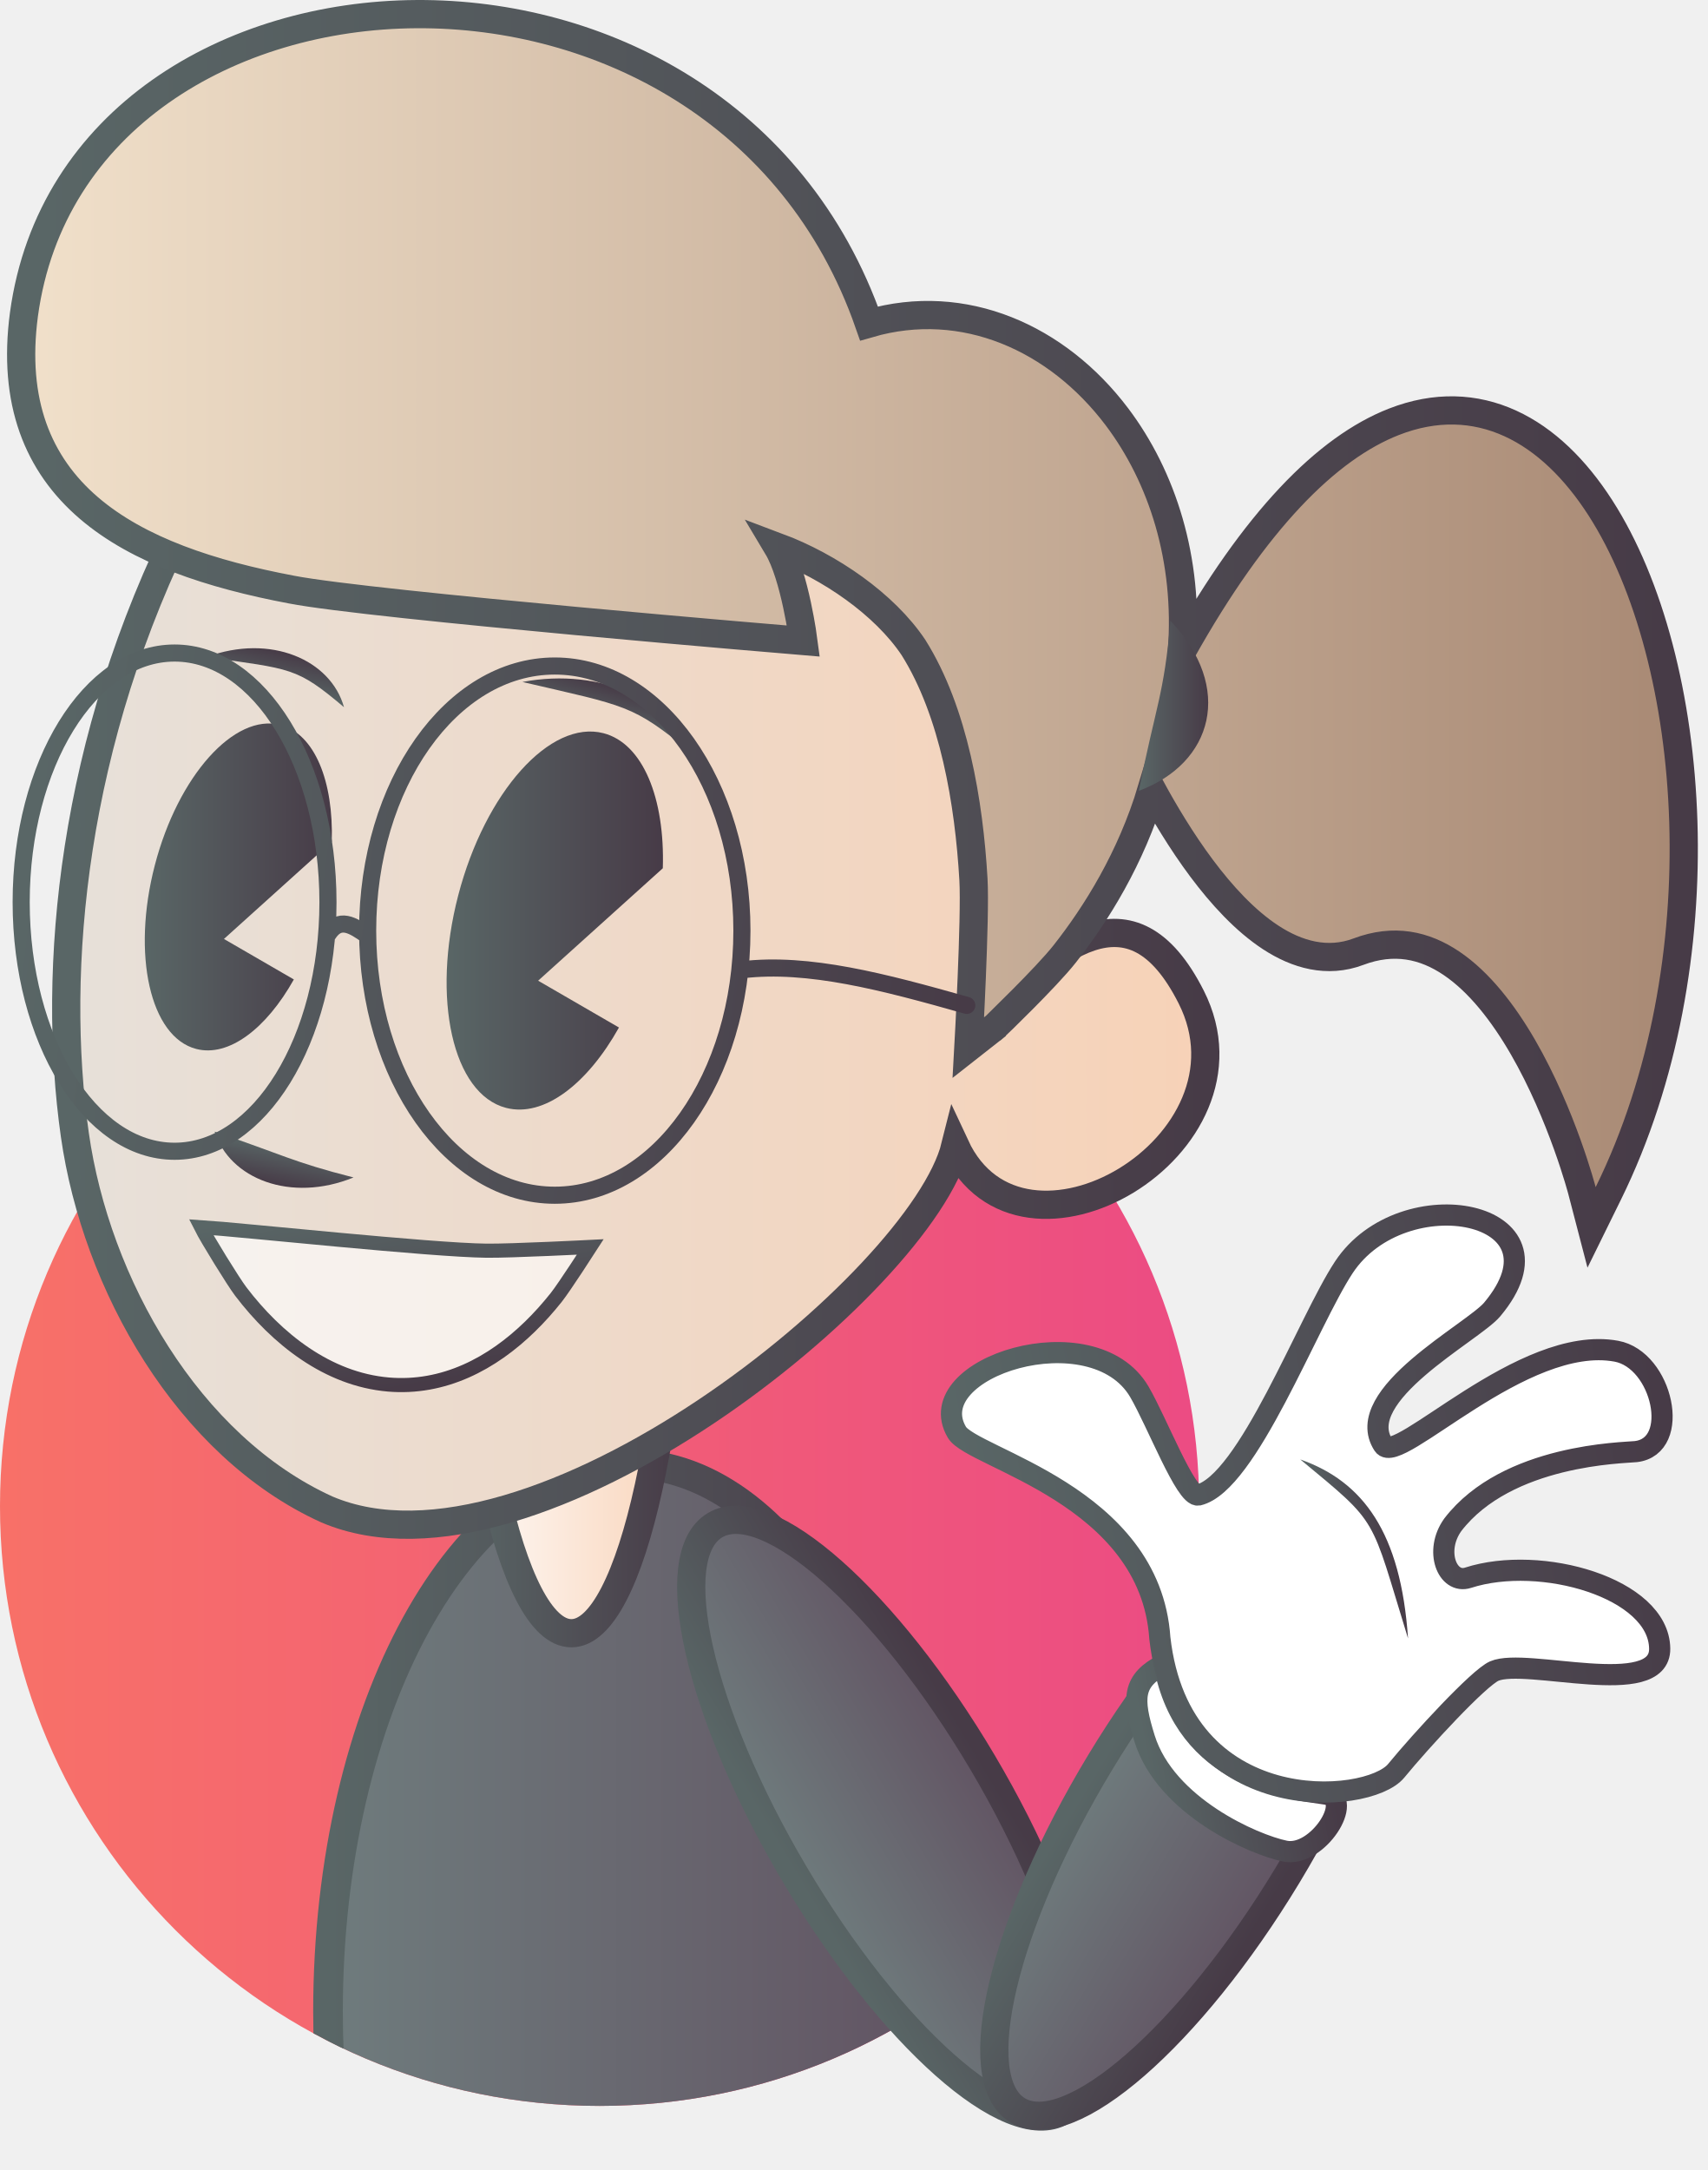
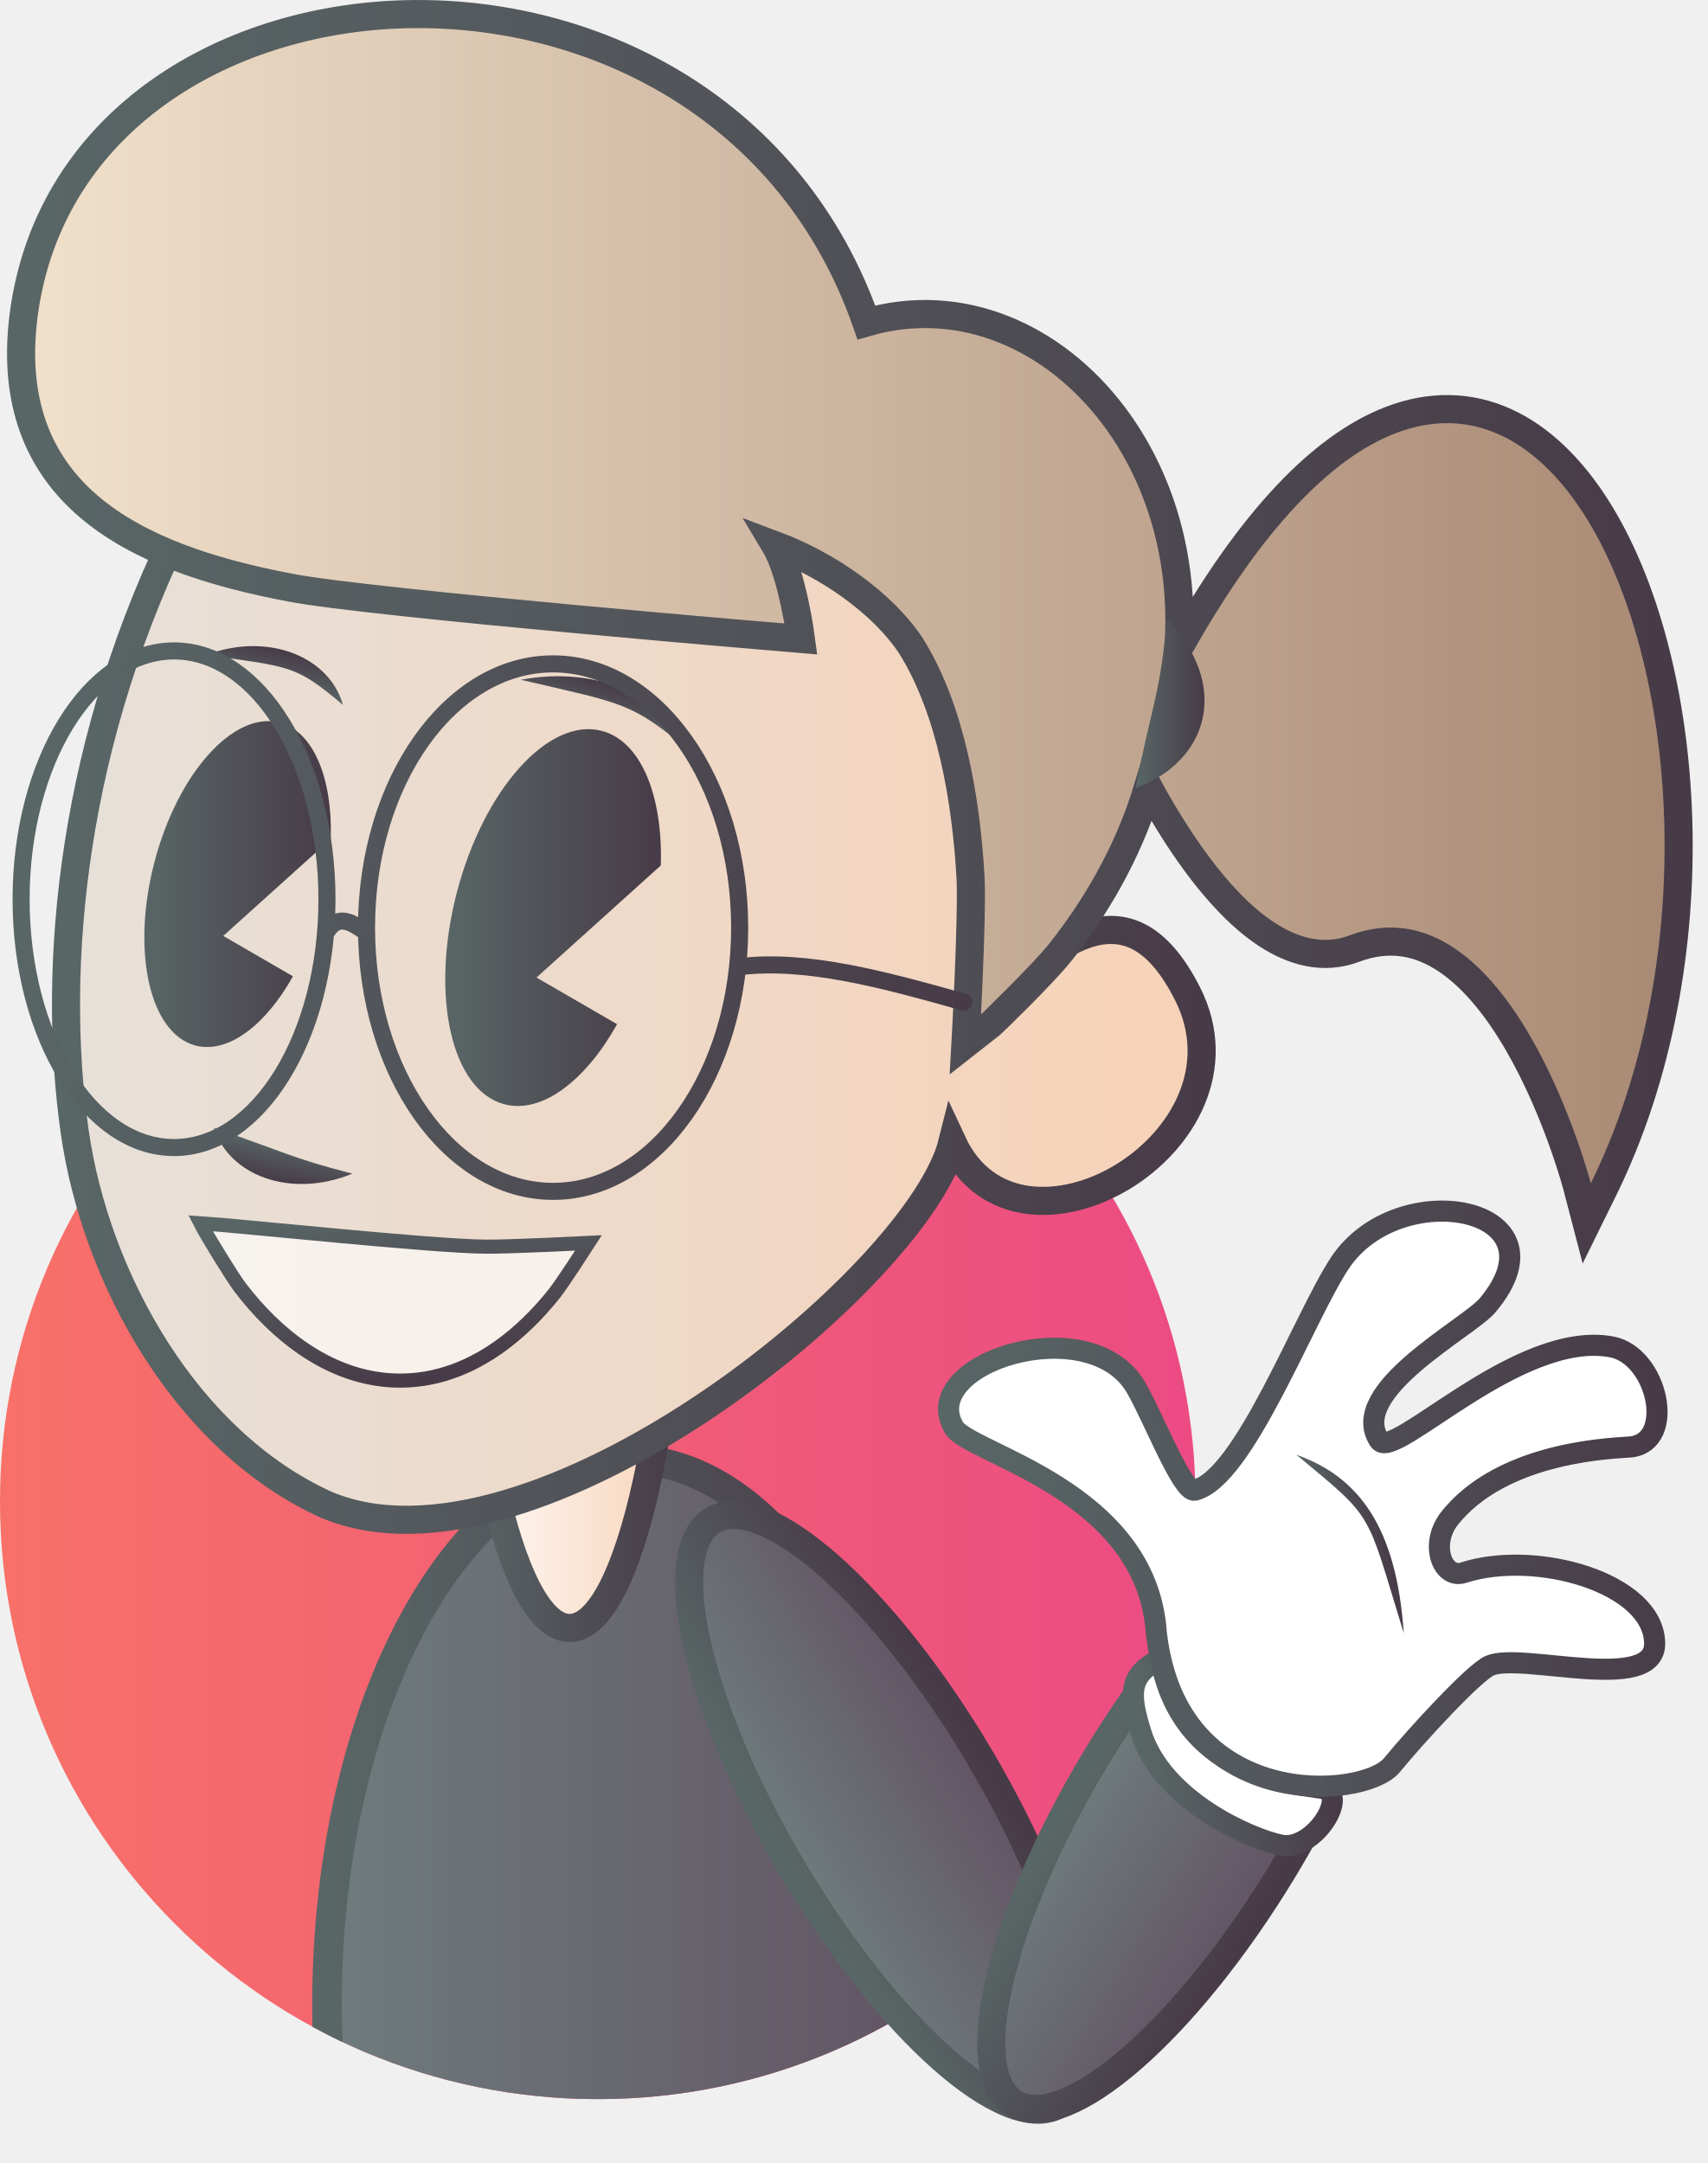
- <svg xmlns="http://www.w3.org/2000/svg" xmlns:xlink="http://www.w3.org/1999/xlink" viewBox="0 0 8405 10680" fill-rule="evenodd" stroke-linecap="round" stroke-linejoin="round" stroke-miterlimit="1.5">
-   <style>#C,#B{transform-origin:center;animation:blink 4s ease-out infinite}@keyframes blink{0%{transform:none}97%{transform:none;animation-timing-function:ease-in}99%{transform:translateY(-7%) scaleY(0)}100%{animation-timing-function:ease-out}}.B{fill-rule:nonzero}.C{stroke-width:138.88}.D{stroke-linejoin:miter}.E{stroke-miterlimit:80}</style>
+ <svg xmlns="http://www.w3.org/2000/svg" xmlns:xlink="http://www.w3.org/1999/xlink" viewBox="0 0 161 204" fill-rule="evenodd" stroke-linecap="round" stroke-linejoin="round" stroke-miterlimit="1.5">
+   <style>#C,#B{transform-origin:center;animation:blink 4s ease-out infinite}@keyframes blink{0%{transform:none}97%{transform:none;animation-timing-function:ease-in}99%{transform:translateY(-7%) scaleY(0)}100%{animation-timing-function:ease-out}}.B{fill-rule:nonzero}.C{stroke-width:2.65}.D{stroke-linejoin:miter}.E{stroke-miterlimit:80}</style>
  <use xlink:href="#b" fill="url(#D)" class="B" />
  <clipPath id="A">
    <use xlink:href="#b" />
  </clipPath>
  <g clip-path="url(#A)">
-     <path d="M1634.15 10336c396.25 218.5 843.72 341 1317.24 341 597.23 0 1153.03-194.9 1617.17-530.6 4.36-81.2 6.42-163.38 6.42-246.43 0-1488.5-662.7-2695.15-1480.18-2695.15-817.5 0-1480.21 1206.65-1480.21 2695.15 0 148.43 6.58 294.03 19.56 436.03h0z" fill="url(#E)" stroke="url(#F)" stroke-width="145.92" />
-     <path d="M2812.5 8038.21c297.24 0 538.2-1099.86 538.2-2456.6 0-1356.73-240.96-2456.6-538.2-2456.6s-538.2 1099.86-538.2 2456.6 240.96 2456.6 538.2 2456.6z" fill="url(#G)" stroke="url(#H)" class="B C" />
+     <path d="M31.214 197.429c7.569 4.174 16.116 6.514 25.161 6.514 11.408 0 22.024-3.723 30.89-10.136.083-1.55.122-3.12.122-4.707 0-28.432-12.658-51.48-28.273-51.48S30.84 160.668 30.84 189.1a91.54 91.54 0 0 0 .374 8.329h0z" fill="url(#E)" stroke="url(#F)" stroke-width="2.79" />
+     <path d="M53.722 153.539c5.678 0 10.28-21.009 10.28-46.924S59.4 59.691 53.722 59.691s-10.28 21.009-10.28 46.924 4.602 46.924 10.28 46.924z" fill="url(#G)" stroke="url(#H)" class="B C" />
  </g>
  <g class="B C">
-     <path d="M3520.07 7506.21c255.82-151.37 845.3 371.61 1316.67 1168.14 471.35 796.53 646.11 1564.95 390.31 1716.35s-845.29-371.6-1316.65-1168.15c-471.37-796.53-646.13-1564.95-390.33-1716.34h0 0z" fill="url(#I)" stroke="url(#J)" />
-     <path d="M5009.17 10386.3c254.38 153.8 848.75-363.7 1327.59-1155.7 478.84-792.07 660.82-1558.8 406.46-1712.59-254.38-153.77-848.75 363.65-1327.59 1155.7-478.86 792.07-660.82 1558.79-406.46 1712.59z" fill="url(#K)" stroke="url(#L)" />
+     <path d="M67.237 143.377c4.887-2.891 16.146 7.098 25.15 22.313s12.342 29.892 7.456 32.783-16.147-7.098-25.15-22.312-12.342-29.892-7.456-32.784h0 0z" fill="url(#I)" stroke="url(#J)" />
+     <path d="M95.681 198.39c4.859 2.937 16.212-6.946 25.358-22.075s12.623-29.775 7.764-32.713-16.212 6.946-25.358 22.076-12.623 29.774-7.764 32.712z" fill="url(#K)" stroke="url(#L)" />
  </g>
  <g class="D C">
-     <path d="M1608.75 7428.92C924.254 7117.79 472.68 6318.66 368.44 5585.38c-115.816-814.67-14.625-1939.9 545.417-3044.41 871.183 202.23 1972.003 108.89 2734.273 357.8-31.12-93.34-62.22-217.8-93.34-342.24l171.13-15.56 62.22 93.33c311.13 62.23 622.28 140.03 808.96 373.38 404.46 544.47 295.02 1339.09 211.93 2035.72 378.23-384.13 758.94-720.87 1054.29-136.68 369.3 730.48-835.22 1434.63-1160.97 734.38-166.37 667.22-2075.65 2221.72-3093.6 1787.83v-.01z" fill="url(#M)" stroke="url(#N)" class="E" />
-     <path d="M3954.65 3155s-41.63-320.35-126.92-462.8c256.94 96.31 526.26 281.77 668.42 494.23 199.89 317.74 273.64 765.32 295.47 1141.85 10.83 186.99-25.04 827.42-25.04 827.42l128.73-101.08s.02-.02.05-.03l.22-.18.48-.38c.4-.31 253.14-242.99 344.08-358.39 155-196.65 326.98-471.04 429.01-810.69 58.68 107.54 145.14 254.11 245.82 388.75 96.84 129.5 212.74 257.24 340.5 340.5 128.52 83.77 277.62 127.47 431.23 69.58 174.67-65.83 325.09-32.56 458.23 57.42 136.41 92.17 254.21 244.15 351.31 411.98 96.52 166.85 169.39 343.75 218.24 479.65 24.38 67.78 42.62 124.97 54.76 165.09l13.56 46.47 3.31 12.05.8 2.97.18.68.05.14v.01l47.08 180.61 82.42-167.5c278.42-565.87 388.03-1222.24 369.25-1828.54-18.75-605.26-165.77-1168.49-408.82-1546.2-121.72-189.13-270.18-335.78-442.8-414.68-174.63-79.85-368.59-87.78-572.66-8.11-329.99 128.83-683.35 485.13-1043.66 1128.4 33.3-449.79-95.79-855.96-320.62-1153.6-292.73-387.52-752.21-593.96-1219.74-458.52C3911.98 545.544 2952.19 64.224 2050.58 69.484 1133.15 74.826 248.599 586.851 117.849 1547.39l-.03.23c-57.191 430.83 68.792 737.2 319.346 952.26 245.117 210.38 602.425 327.13 996.795 401.71C1825.13 2977.78 3954.65 3155 3954.65 3155z" fill="url(#O)" stroke="url(#P)" stroke-miterlimit="4" class="B" />
+     <path d="M30.729 141.901c-13.075-5.943-21.7-21.207-23.691-35.214-2.213-15.561-.28-37.054 10.418-58.152 16.64 3.863 37.667 2.08 52.227 6.835-.594-1.783-1.188-4.16-1.782-6.537l3.268-.298 1.189 1.783c5.943 1.189 11.886 2.675 15.452 7.132 7.725 10.4 5.635 25.578 4.048 38.885 7.224-7.338 14.496-13.77 20.138-2.611 7.054 13.953-15.954 27.403-22.176 14.027-3.178 12.745-39.647 42.438-59.091 34.15h0z" fill="url(#M)" stroke="url(#N)" class="E" />
+     <path d="M75.538 60.264s-.795-6.119-2.424-8.84c4.908 1.84 10.052 5.382 12.767 9.44 3.819 6.07 5.227 14.619 5.644 21.811.207 3.572-.478 15.805-.478 15.805l2.459-1.931.005-.004.009-.007c.008-.006 4.836-4.642 6.573-6.846 2.96-3.756 6.245-8.997 8.194-15.485 1.121 2.054 2.772 4.854 4.696 7.426 1.849 2.473 4.063 4.913 6.503 6.503 2.455 1.601 5.303 2.435 8.238 1.33 3.336-1.258 6.209-.622 8.752 1.096 2.606 1.761 4.856 4.664 6.711 7.87 1.843 3.187 3.235 6.566 4.168 9.161.466 1.295.814 2.387 1.046 3.154l.259.887.064.231a.76.76 0 0 0 .015.056l.003.013.001.003h0l.899 3.45 1.575-3.199c5.318-10.809 7.412-23.347 7.053-34.928-.358-11.561-3.167-22.319-7.809-29.534-2.325-3.612-5.161-6.414-8.458-7.921-3.336-1.525-7.041-1.676-10.938-.155-6.304 2.461-13.053 9.267-19.936 21.554.637-8.591-1.829-16.35-6.124-22.035-5.591-7.402-14.368-11.345-23.298-8.758C74.723 10.421 56.39 1.227 39.168 1.327c-17.524.102-34.419 9.883-36.917 28.23l-.001.004c-1.092 8.23 1.314 14.082 6.1 18.189 4.682 4.019 11.507 6.249 19.04 7.674 7.472 1.455 48.148 4.84 48.148 4.84z" fill="url(#O)" stroke="url(#P)" stroke-miterlimit="4" class="B" />
  </g>
-   <path id="B" d="M3046.74 5057.08c-156.53 279.63-370.66 443.65-555.83 395.47-262.35-68.27-367.85-536.81-235.46-1045.64 132.4-508.86 452.89-866.55 715.25-798.28 194.39 50.57 302.67 320.94 291.86 664.63l-613.69 553.39 397.87 230.43h0z" fill="url(#Q)" />
-   <path id="C" d="M1446.4 4820.54c-135.37 241.82-320.55 383.66-480.683 341.98-226.88-59.03-318.117-464.22-203.625-904.25 114.5-440.05 391.658-749.38 618.538-690.35 168.12 43.75 261.76 277.55 252.4 574.77l-530.71 478.56 344.08 199.29z" fill="url(#R)" />
-   <path d="M5605.83 3892.13c80.64-410.71 125.03-473.47 155.19-836.99 313.85 328.9 209.64 701.7-155.19 836.99z" fill="url(#S)" />
-   <path d="M989.583 6039.75c194.537 12.39 1129.717 112.76 1405.687 115.75 121.7 1.32 510.21-18.44 510.21-18.44s-127.11 197.63-167.62 248.62c-158.8 199.88-371.8 373.33-629.09 419.39-64.78 11.61-131 14.7-196.58 9.13-300.01-25.46-550.63-226.14-727.11-457.92-36.36-47.76-166.69-259.19-195.497-316.53z" fill="#fff" fill-opacity=".6" stroke="url(#T)" stroke-width="69.46" class="D E" />
-   <path d="M1056.74 5569.58c334.9 113.21 382.49 148.89 683.5 225.49-310.44 126.19-610.95 5.66-683.5-225.49z" fill="url(#U)" />
-   <path d="M1693.27 3480.58c-235.39-198.7-256.6-186.32-676.02-247.02 314.28-116.3 610.82 13.7 676.02 247.02z" fill="url(#V)" />
-   <path d="M3397.33 3700.61c-285.64-234.05-311.88-224.45-825.76-344.18 387.79-74.24 749.65 98.68 825.76 344.18z" fill="url(#W)" />
-   <g fill="#fff" stroke-width="104.17">
-     <path d="M6526.42 8829.96c143.33 20.75-40.19 313.68-201.5 280.6-154.21-31.61-586.78-220.29-690.97-554.09-61.53-197.1-61.32-286.06 95.7-366.01 104.62 563.04 617.25 613.51 796.77 639.5z" stroke="url(#X)" />
-     <path d="M7226.04 7765.17c358.2-115.66 939.48 50.8 943.47 348.47 3.39 252.66-658.4 42.62-814.34 110.8-76.46 33.42-358.14 339.15-482.9 491.09-139.16 169.47-1061.16 238.89-1163.16-653.31-46.92-705.56-923.66-884.67-999.16-1013.28-187.36-319.12 670.75-588.48 898.38-198.86 86.82 148.61 228.68 519.34 290.12 507.99 242.18-56.98 538.95-851.72 716.08-1120.45 290.26-440.38 1138.48-279.99 730.56 207.05-94.52 112.84-695.4 422.86-535.44 667.17 69.31 105.81 685.87-546.41 1146.42-461.71 227.21 41.81 321.73 468.2 95.89 494.17-56.53 6.5-633.02 11.41-900.83 360.1-92.68 128.98-26.63 293.57 74.91 260.77h0z" stroke="url(#Y)" />
+   <path id="B" d="M58.196 96.596c-2.99 5.341-7.08 8.474-10.617 7.554-5.011-1.304-7.026-10.254-4.497-19.973s8.65-16.552 13.662-15.248c3.713.966 5.781 6.13 5.574 12.695l-11.722 10.57 7.6 4.402h0z" fill="url(#Q)" />
+   <path id="C" d="M27.628 92.078c-2.586 4.619-6.123 7.328-9.182 6.532-4.333-1.128-6.076-8.867-3.889-17.272s7.481-14.314 11.815-13.187c3.211.836 4.999 5.302 4.821 10.979l-10.138 9.141 6.573 3.807z" fill="url(#R)" />
+   <path d="M107.078 74.344c1.54-7.845 2.388-9.044 2.964-15.987 5.995 6.282 4.004 13.403-2.964 15.987z" fill="url(#S)" />
+   <path d="M18.902 115.366c3.716.237 21.579 2.154 26.85 2.211 2.325.025 9.746-.352 9.746-.352s-2.428 3.775-3.202 4.749c-3.033 3.818-7.102 7.131-12.016 8.011a14.45 14.45 0 0 1-3.755.174c-5.731-.486-10.518-4.32-13.889-8.747-.694-.912-3.184-4.951-3.734-6.046z" fill="#fff" fill-opacity=".6" stroke="url(#T)" stroke-width="1.33" class="D E" />
+   <path d="M20.185 106.385c6.397 2.163 7.306 2.844 13.056 4.307-5.93 2.411-11.67.108-13.056-4.307z" fill="url(#U)" />
+   <path d="M32.343 66.483c-4.496-3.795-4.901-3.559-12.912-4.718 6.003-2.222 11.667.261 12.912 4.718z" fill="url(#V)" />
+   <path d="M64.893 70.686c-5.456-4.471-5.957-4.287-15.773-6.574 7.407-1.419 14.319 1.884 15.773 6.574z" fill="url(#W)" />
+   <g fill="#fff" stroke-width="1.99">
+     <path d="M124.662 168.662c2.738.396-.768 5.992-3.849 5.36-2.946-.604-11.208-4.208-13.198-10.584-1.175-3.765-1.171-5.464 1.828-6.991 1.998 10.755 11.79 11.719 15.219 12.215z" stroke="url(#X)" />
+     <path d="M138.025 148.323c6.842-2.209 17.946.971 18.022 6.657.065 4.826-12.576.814-15.555 2.116-1.46.638-6.841 6.478-9.224 9.38-2.658 3.237-20.269 4.563-22.218-12.479-.896-13.477-17.643-16.898-19.085-19.354-3.578-6.096 12.812-11.241 17.16-3.799 1.659 2.839 4.369 9.92 5.542 9.703 4.626-1.088 10.295-16.268 13.678-21.402 5.544-8.411 21.746-5.348 13.954 3.955-1.805 2.156-13.282 8.078-10.227 12.744 1.324 2.021 13.101-10.437 21.898-8.819 4.34.799 6.145 8.943 1.832 9.439-1.08.124-12.092.218-17.207 6.879-1.771 2.463-.509 5.607 1.431 4.98h-.001z" stroke="url(#Y)" />
  </g>
-   <path d="M6400.21 7182.79c392.93 325.59 341.37 267.99 530.57 880.99-35.48-520.64-221.06-772.14-530.57-880.99z" fill="url(#Z)" />
-   <path d="M1614.31 4598.42c55.34-87.39 121.89-45.93 195.52 6.84m1843.27 167.61c326.42-38.68 696.81 59.67 1105.61 175.31M2730.8 3277.91c508.4 0 921.15 583.54 921.15 1302.3S3239.2 5882.5 2730.8 5882.5c-508.39 0-921.14-583.53-921.14-1302.29s412.75-1302.3 921.14-1302.3zm-1871.548-63.9c416.728 0 755.058 549.38 755.058 1226.06s-338.33 1226.05-755.058 1226.05-755.057-549.37-755.057-1226.05 338.33-1226.06 755.057-1226.06z" fill="none" stroke="url(#a)" stroke-width="84.21" />
+   <path d="M122.251 137.199c7.506 6.219 6.521 5.119 10.135 16.828-.678-9.945-4.223-14.748-10.135-16.828z" fill="url(#Z)" />
+   <path d="M30.835 87.835c1.057-1.669 2.328-.877 3.735.131m35.208 3.201c6.235-.739 13.31 1.14 21.119 3.349M52.161 62.612c9.711 0 17.595 11.146 17.595 24.875s-7.884 24.875-17.595 24.875-17.595-11.146-17.595-24.875 7.884-24.875 17.595-24.875zm-35.748-1.221c7.96 0 14.422 10.494 14.422 23.419s-6.462 23.419-14.422 23.419S1.99 97.736 1.99 84.81s6.463-23.419 14.423-23.419z" fill="none" stroke="url(#a)" stroke-width="1.61" />
  <defs>
-     <linearGradient id="D" x1="-660.55" y1="7413.21" x2="6310.37" y2="7413.21" xlink:href="#c">
+     <linearGradient id="D" x1="-12.617" y1="141.601" x2="120.535" y2="141.601" xlink:href="#c">
      <stop offset="0" stop-color="#f97565" />
      <stop offset="1" stop-color="#eb4985" />
    </linearGradient>
-     <linearGradient id="E" x1="1283.3" y1="9900" x2="4779.39" y2="9900" xlink:href="#c">
+     <linearGradient id="E" x1="24.513" y1="189.101" x2="91.292" y2="189.101" xlink:href="#c">
      <stop offset="0" stop-color="#708080" />
      <stop offset="1" stop-color="#615161" />
    </linearGradient>
-     <linearGradient id="F" x1="4577.42" y1="7198.08" x2="1616.71" y2="7198.08" xlink:href="#c">
+     <linearGradient id="F" x1="87.434" y1="137.491" x2="30.881" y2="137.491" xlink:href="#c">
      <stop offset="0" stop-color="#473b47" />
      <stop offset="1" stop-color="#596666" />
    </linearGradient>
-     <linearGradient id="G" x1="2153.85" y1="5581.58" x2="3425.01" y2="5581.58" xlink:href="#c">
+     <linearGradient id="G" x1="41.141" y1="106.614" x2="65.422" y2="106.614" xlink:href="#c">
      <stop offset="0" stop-color="#fff" />
      <stop offset="1" stop-color="#f8d1b5" />
    </linearGradient>
-     <linearGradient id="H" x1="3351.56" y1="3118.82" x2="2275.07" y2="3118.82" xlink:href="#c">
+     <linearGradient id="H" x1="64.019" y1="59.573" x2="43.456" y2="59.573" xlink:href="#c">
      <stop offset="0" stop-color="#473b47" />
      <stop offset="1" stop-color="#596666" />
    </linearGradient>
-     <linearGradient id="I" x1="3806.74" y1="9283.88" x2="4900.7" y2="8636.501" xlink:href="#c">
+     <linearGradient id="I" x1="72.713" y1="177.333" x2="93.609" y2="164.967" xlink:href="#c">
      <stop offset="0" stop-color="#708080" />
      <stop offset="1" stop-color="#615161" />
    </linearGradient>
-     <linearGradient id="J" x1="5693.12" y1="10119.8" x2="4766.695" y2="10668.046" xlink:href="#c">
+     <linearGradient id="J" x1="108.745" y1="193.3" x2="91.049" y2="203.772" xlink:href="#c">
      <stop offset="0" stop-color="#473b47" />
      <stop offset="1" stop-color="#596666" />
    </linearGradient>
-     <linearGradient id="K" x1="5312.54" y1="8611.42" x2="6400.37" y2="9269.078" xlink:href="#c">
+     <linearGradient id="K" x1="101.475" y1="164.488" x2="122.254" y2="177.05" xlink:href="#c">
      <stop offset="0" stop-color="#708080" />
      <stop offset="1" stop-color="#615161" />
    </linearGradient>
-     <linearGradient id="L" x1="7206.71" y1="7793.33" x2="6285.477" y2="7236.384" xlink:href="#c">
+     <linearGradient id="L" x1="137.656" y1="148.861" x2="120.059" y2="138.223" xlink:href="#c">
      <stop offset="0" stop-color="#473b47" />
      <stop offset="1" stop-color="#596666" />
    </linearGradient>
-     <linearGradient id="M" x1="-301.582" y1="5022.58" x2="6320.088" y2="5022.58" xlink:href="#c">
+     <linearGradient id="M" x1="-5.761" y1="95.937" x2="120.72" y2="95.937" xlink:href="#c">
      <stop offset="0" stop-color="#e5e2dd" />
      <stop offset="1" stop-color="#f8d1b5" />
    </linearGradient>
-     <linearGradient id="N" x1="5937.5" y1="2534.72" x2="329.88" y2="2534.72" xlink:href="#c">
+     <linearGradient id="N" x1="113.413" y1="48.416" x2="6.301" y2="48.416" xlink:href="#c">
      <stop offset="0" stop-color="#473b47" />
      <stop offset="1" stop-color="#596666" />
    </linearGradient>
-     <linearGradient id="O" x1="-726.646" y1="2990.8" x2="8773.984" y2="2990.8" xlink:href="#c">
+     <linearGradient id="O" x1="-13.88" y1="57.128" x2="167.593" y2="57.128" xlink:href="#c">
      <stop offset="0" stop-color="#f9be65" />
      <stop offset="0" stop-color="#f8e9d3" />
      <stop offset="1" stop-color="#a4846f" />
    </linearGradient>
-     <linearGradient id="P" x1="8225" y1="131.714" x2="179.29" y2="131.714" xlink:href="#c">
+     <linearGradient id="P" x1="157.107" y1="2.516" x2="3.425" y2="2.516" xlink:href="#c">
      <stop offset="0" stop-color="#473b47" />
      <stop offset="1" stop-color="#596666" />
    </linearGradient>
-     <linearGradient id="Q" x1="3264.17" y1="3597.92" x2="2199.07" y2="3597.92" xlink:href="#c">
+     <linearGradient id="Q" x1="62.349" y1="68.724" x2="42.005" y2="68.724" xlink:href="#c">
      <stop offset="0" stop-color="#473b47" />
      <stop offset="1" stop-color="#596666" />
    </linearGradient>
-     <linearGradient id="R" x1="1634.41" y1="3558.66" x2="713.322" y2="3558.66" xlink:href="#c">
+     <linearGradient id="R" x1="31.219" y1="67.974" x2="13.625" y2="67.974" xlink:href="#c">
      <stop offset="0" stop-color="#473b47" />
      <stop offset="1" stop-color="#596666" />
    </linearGradient>
-     <linearGradient id="S" x1="5947.33" y1="3054.09" x2="5606.033" y2="3054.09" xlink:href="#c">
+     <linearGradient id="S" x1="113.601" y1="58.337" x2="107.082" y2="58.337" xlink:href="#c">
      <stop offset="0" stop-color="#473b47" />
      <stop offset="1" stop-color="#596666" />
    </linearGradient>
-     <linearGradient id="T" x1="2998.8" y1="6647.25" x2="2832.133" y2="5712.075" xlink:href="#c">
+     <linearGradient id="T" x1="57.28" y1="126.97" x2="54.097" y2="109.107" xlink:href="#c">
      <stop offset="0" stop-color="#473b47" />
      <stop offset="1" stop-color="#596666" />
    </linearGradient>
-     <linearGradient id="U" x1="1720.32" y1="5902.04" x2="1758.436" y2="5706.45" xlink:href="#c">
+     <linearGradient id="U" x1="32.86" y1="112.736" x2="33.588" y2="109" xlink:href="#c">
      <stop offset="0" stop-color="#473b47" />
      <stop offset="1" stop-color="#596666" />
    </linearGradient>
-     <linearGradient id="V" x1="1040.55" y1="3127.29" x2="996.27" y2="3321.561" xlink:href="#c">
+     <linearGradient id="V" x1="19.876" y1="59.735" x2="19.03" y2="63.446" xlink:href="#c">
      <stop offset="0" stop-color="#473b47" />
      <stop offset="1" stop-color="#596666" />
    </linearGradient>
-     <linearGradient id="W" x1="2601.96" y1="3251.96" x2="2544.321" y2="3442.707" xlink:href="#c">
+     <linearGradient id="W" x1="49.7" y1="62.116" x2="48.599" y2="65.76" xlink:href="#c">
      <stop offset="0" stop-color="#473b47" />
      <stop offset="1" stop-color="#596666" />
    </linearGradient>
-     <linearGradient id="X" x1="6427.04" y1="8060.17" x2="5563.065" y2="8219.962" xlink:href="#c">
+     <linearGradient id="X" x1="122.764" y1="153.958" x2="106.261" y2="157.01" xlink:href="#c">
      <stop offset="0" stop-color="#473b47" />
      <stop offset="1" stop-color="#596666" />
    </linearGradient>
-     <linearGradient id="Y" x1="7974.25" y1="5807.75" x2="4586.37" y2="6434.296" xlink:href="#c">
+     <linearGradient id="Y" x1="152.317" y1="110.935" x2="87.605" y2="122.903" xlink:href="#c">
      <stop offset="0" stop-color="#473b47" />
      <stop offset="1" stop-color="#596666" />
    </linearGradient>
-     <linearGradient id="Z" x1="6769.38" y1="7113.29" x2="6400.283" y2="7181.537" xlink:href="#c">
+     <linearGradient id="Z" x1="129.303" y1="135.872" x2="122.253" y2="137.176" xlink:href="#c">
      <stop offset="0" stop-color="#473b47" />
      <stop offset="1" stop-color="#596666" />
    </linearGradient>
-     <linearGradient id="a" x1="4758.71" y1="4948.18" x2="104.9" y2="4386.633" xlink:href="#c">
+     <linearGradient id="a" x1="90.897" y1="94.516" x2="2.004" y2="83.789" xlink:href="#c">
      <stop offset="0" stop-color="#473b47" />
      <stop offset="1" stop-color="#596666" />
    </linearGradient>
-     <path id="b" d="M2951.39 10364.6c1630 0 2951.39-1321.39 2951.39-2951.39S4581.39 4461.82 2951.39 4461.82 0 5783.21 0 7413.21s1321.38 2951.39 2951.39 2951.39z" />
+     <path id="b" d="M56.375 197.976c31.135 0 56.375-25.241 56.375-56.375S87.51 85.226 56.375 85.226 0 110.466 0 141.601s25.24 56.375 56.375 56.375z" />
    <linearGradient id="c" gradientUnits="userSpaceOnUse" />
  </defs>
</svg>
